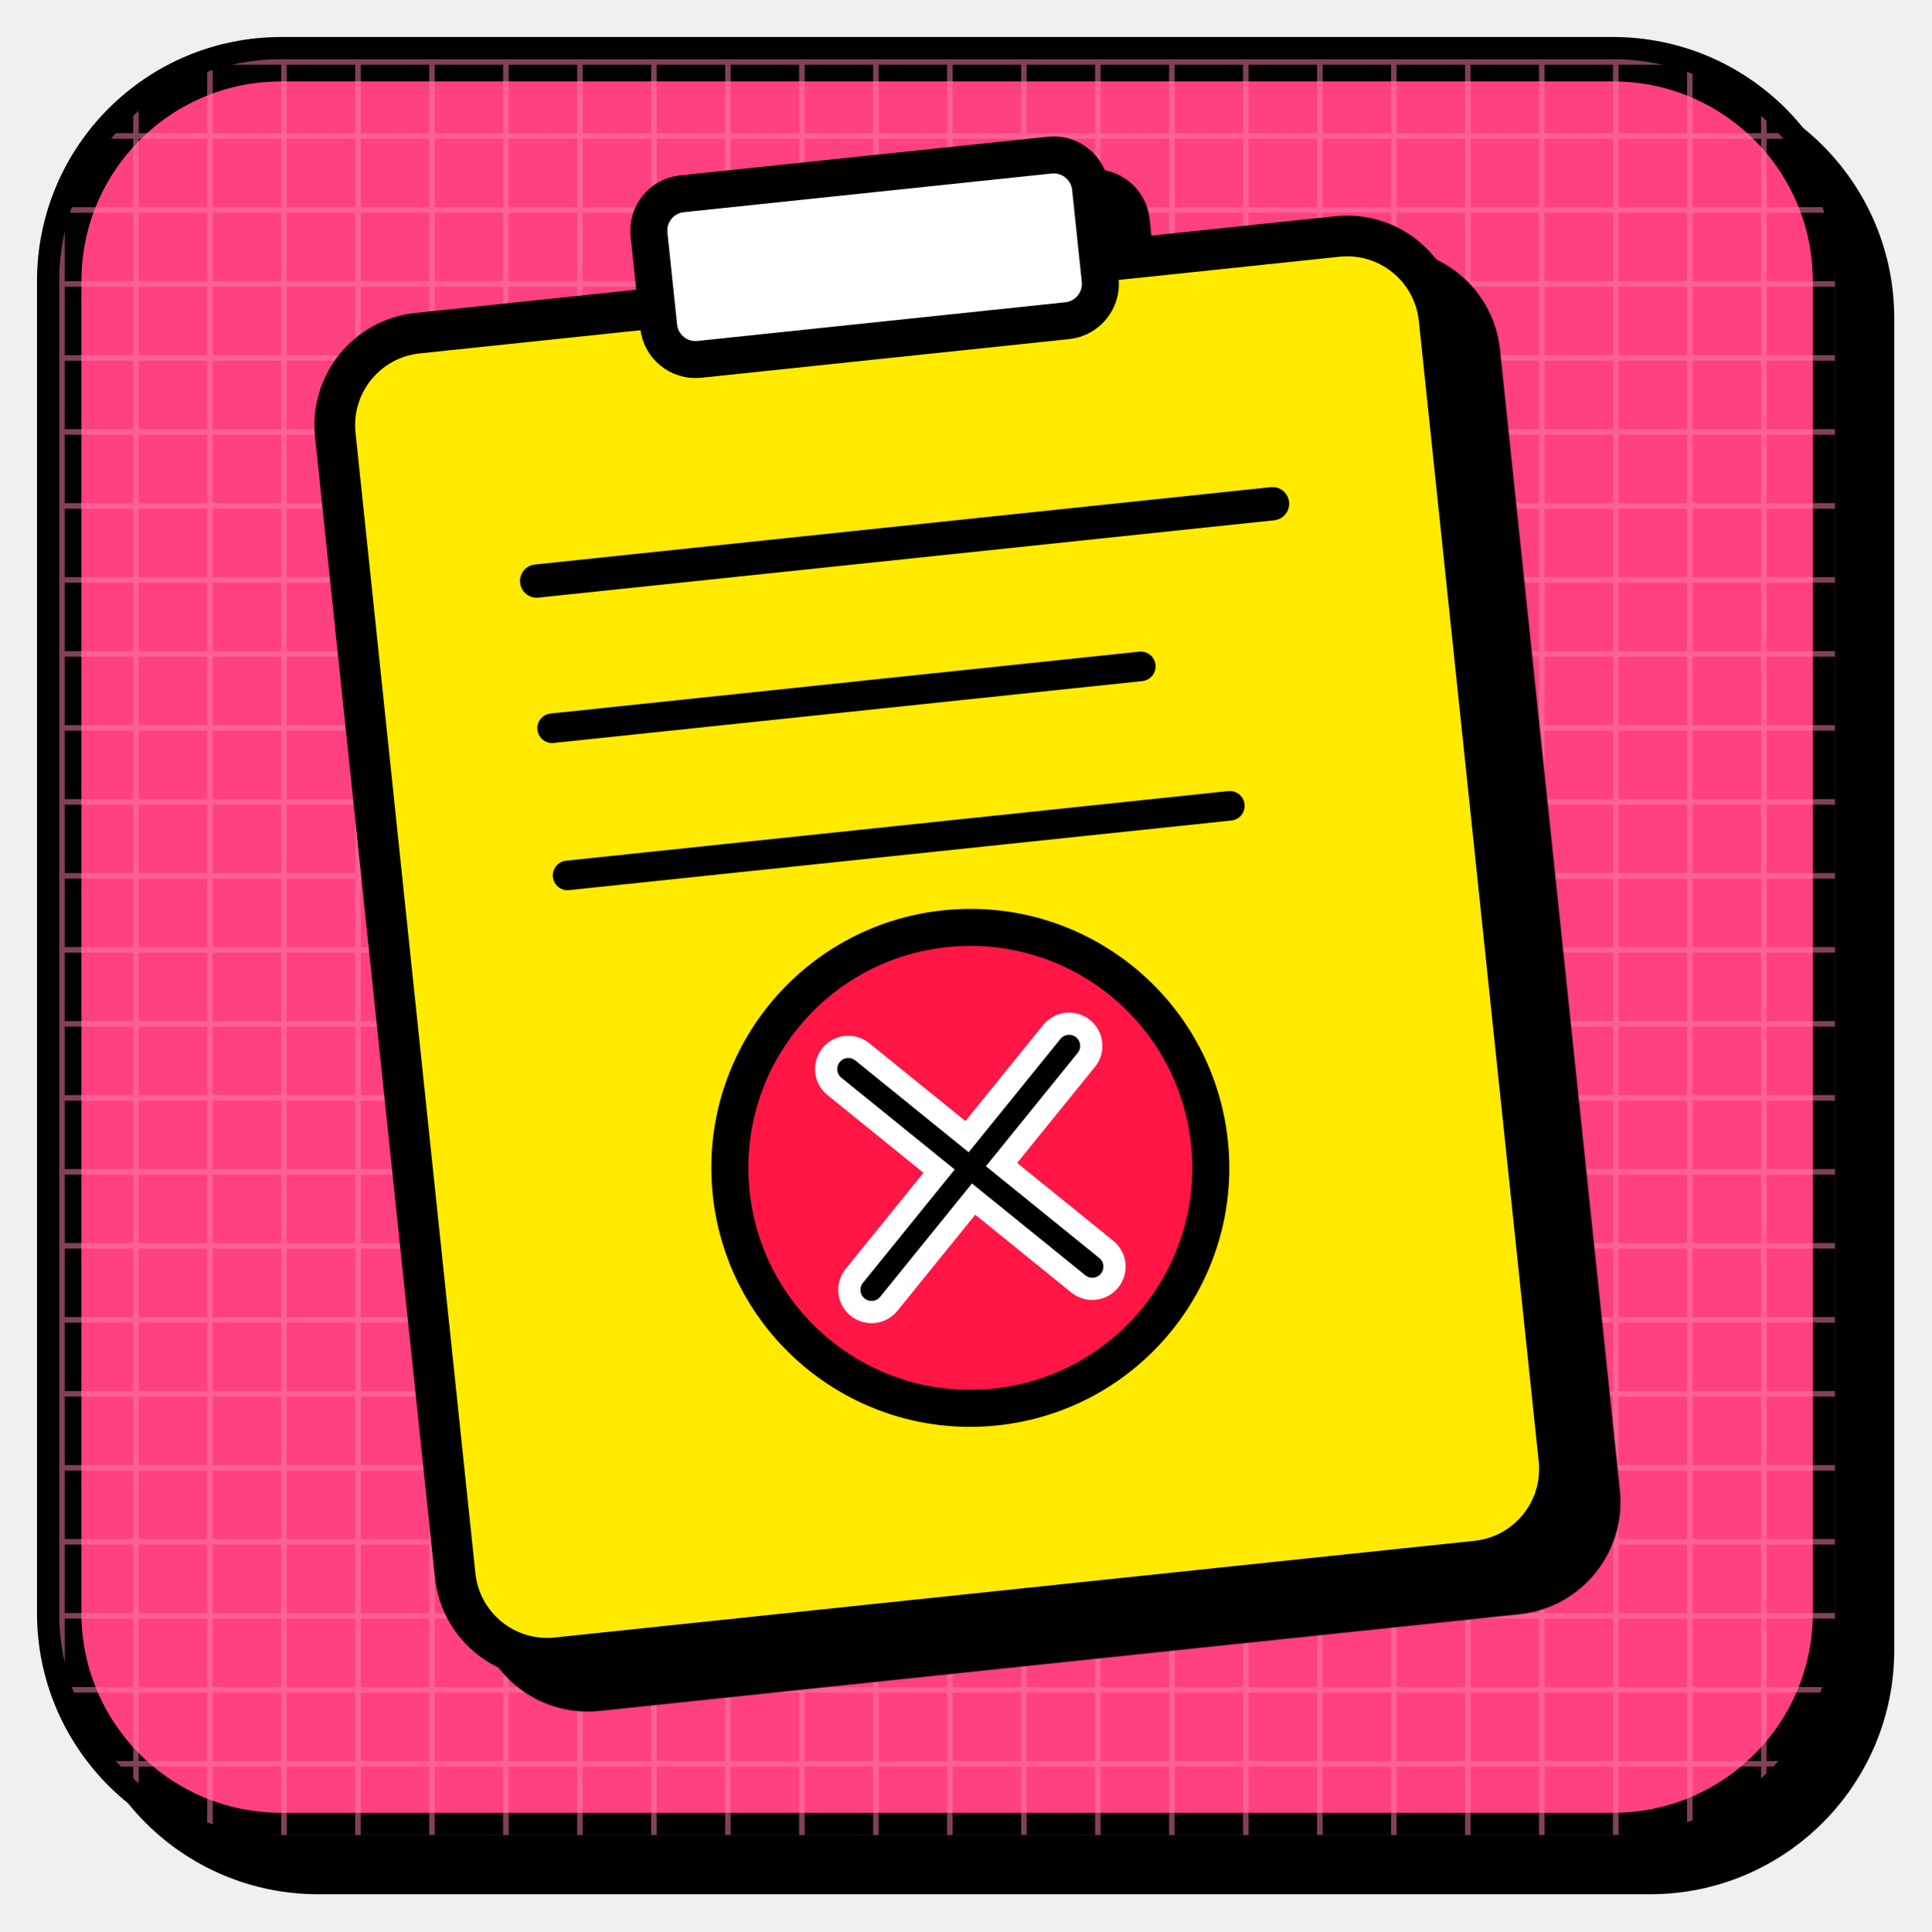
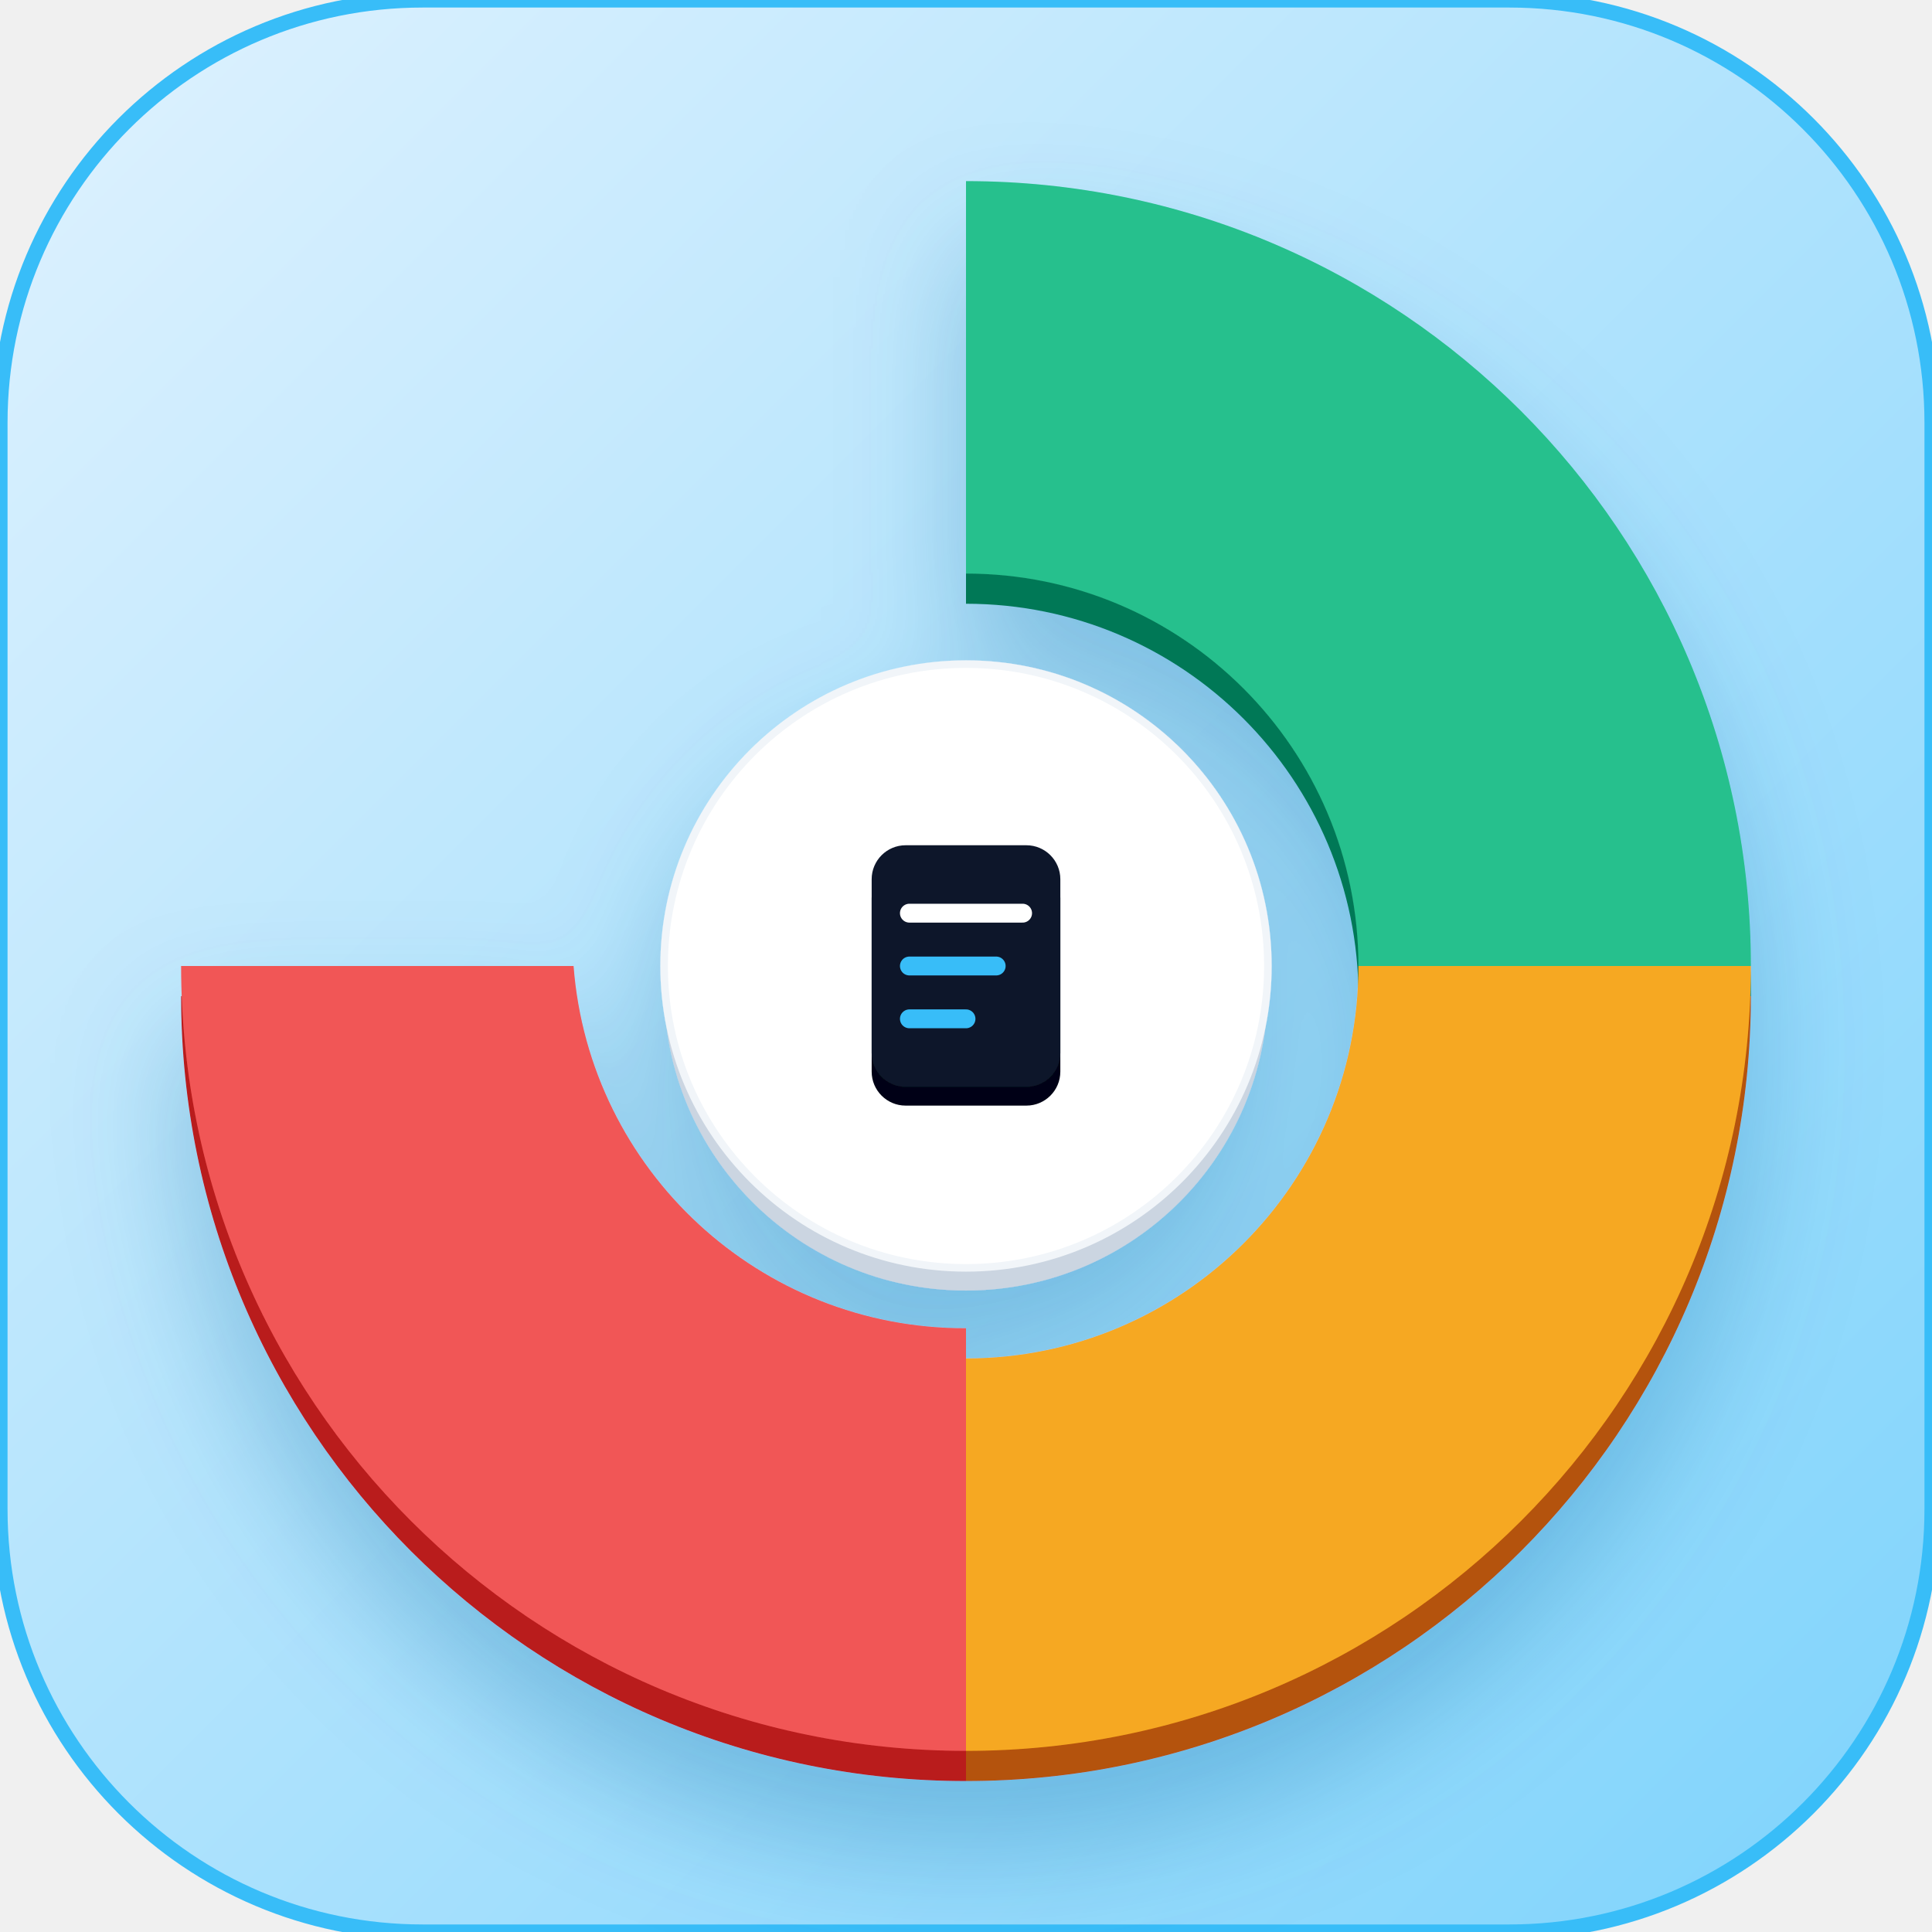
- <svg xmlns="http://www.w3.org/2000/svg" viewBox="24 24 522 522" width="100%" height="100%">
+ <svg xmlns="http://www.w3.org/2000/svg" viewBox="0 0 512 512" width="100%" height="100%">
  <defs>
-     <pattern id="pop-grid" x="0" y="0" width="20" height="20" patternUnits="userSpaceOnUse">
-       <path d="M 20 0 L 0 0 0 20" fill="none" stroke="#FF80AB" stroke-width="3" opacity="0.5" />
-     </pattern>
-     <filter id="pop-shadow-5">
-       <feDropShadow dx="10" dy="10" stdDeviation="0" flood-color="#000000" flood-opacity="1" />
+     <linearGradient id="skyGrad" x1="0%" y1="0%" x2="100%" y2="100%">
+       <stop offset="0%" stop-color="#e0f2fe" />
+       <stop offset="100%" stop-color="#7dd3fc" />
+     </linearGradient>
+     <filter id="isoShadow" x="-20%" y="-20%" width="150%" height="150%">
+       <feDropShadow dx="0" dy="18" stdDeviation="16" flood-color="#0369a1" flood-opacity="0.3" />
    </filter>
  </defs>
-   <rect x="40" y="40" width="480" height="480" rx="60" fill="#FF4081" stroke="#000000" stroke-width="12" filter="url(#pop-shadow-5)" />
-   <rect x="40" y="40" width="480" height="480" rx="60" fill="url(#pop-grid)" />
-   <g transform="translate(280, 280) rotate(-6) translate(-280, -280)" filter="url(#pop-shadow-5)">
-     <rect x="130" y="100" width="300" height="360" rx="25" fill="#FFEA00" stroke="#000000" stroke-width="11" />
-     <rect x="220" y="70" width="120" height="45" rx="10" fill="#FFFFFF" stroke="#000000" stroke-width="10" />
-     <line x1="180" y1="170" x2="380" y2="170" stroke="#000000" stroke-width="9" stroke-linecap="round" />
-     <line x1="180" y1="210" x2="340" y2="210" stroke="#000000" stroke-width="8" stroke-linecap="round" />
-     <line x1="180" y1="250" x2="360" y2="250" stroke="#000000" stroke-width="8" stroke-linecap="round" />
-     <g transform="translate(280, 340)">
-       <circle cx="0" cy="0" r="65" fill="#FF1744" stroke="#000000" stroke-width="10" />
-       <path d="M -30 -30 L 30 30 M 30 -30 L -30 30" stroke="#FFFFFF" stroke-width="18" stroke-linecap="round" />
-       <path d="M -30 -30 L 30 30 M 30 -30 L -30 30" stroke="#000000" stroke-width="6" stroke-linecap="round" />
+   <rect width="512" height="512" rx="112" fill="url(#skyGrad)" stroke="#38bdf8" stroke-width="4" />
+   <g filter="url(#isoShadow)">
+     <path d="M256 56 A208 208 0 0 1 464 264 L360 264 A104 104 0 0 0 256 160 Z" fill="#047857" />
+     <path d="M464 264 A208 208 0 0 1 256 472 L256 368 A104 104 0 0 0 360 264 Z" fill="#b45309" />
+     <path d="M256 472 A208 208 0 0 1 48 264 L152 264 A104 104 0 0 0 256 368 Z" fill="#b91c1c" />
+     <path d="M256 48 A208 208 0 0 1 464 256 L360 256 A104 104 0 0 0 256 152 Z" fill="#10b981" />
+     <path d="M256 48 A208 208 0 0 1 464 256 L360 256 A104 104 0 0 0 256 152 Z" fill="#ffffff" opacity="0.1" />
+     <path d="M464 256 A208 208 0 0 1 256 464 L256 360 A104 104 0 0 0 360 256 Z" fill="#f59e0b" />
+     <path d="M464 256 A208 208 0 0 1 256 464 L256 360 A104 104 0 0 0 360 256 Z" fill="#ffffff" opacity="0.1" />
+     <path d="M256 464 A208 208 0 0 1 48 256 L152 256 A104 104 0 0 0 256 352 Z" fill="#ef4444" />
+     <path d="M256 464 A208 208 0 0 1 48 256 L152 256 A104 104 0 0 0 256 352 Z" fill="#ffffff" opacity="0.1" />
+     <circle cx="256" cy="262" r="80" fill="#cbd5e1" />
+     <circle cx="256" cy="256" r="80" fill="#ffffff" stroke="#f1f5f9" stroke-width="2" />
+     <g transform="translate(231, 224)">
+       <rect x="0" y="5" width="50" height="64" rx="9" fill="#020617" />
+       <rect x="0" y="0" width="50" height="64" rx="9" fill="#0f172a" />
+       <line x1="10" y1="18" x2="40" y2="18" stroke="#ffffff" stroke-width="5" stroke-linecap="round" />
+       <line x1="10" y1="32" x2="33" y2="32" stroke="#38bdf8" stroke-width="5" stroke-linecap="round" />
+       <line x1="10" y1="46" x2="25" y2="46" stroke="#38bdf8" stroke-width="5" stroke-linecap="round" />
    </g>
  </g>
</svg>
